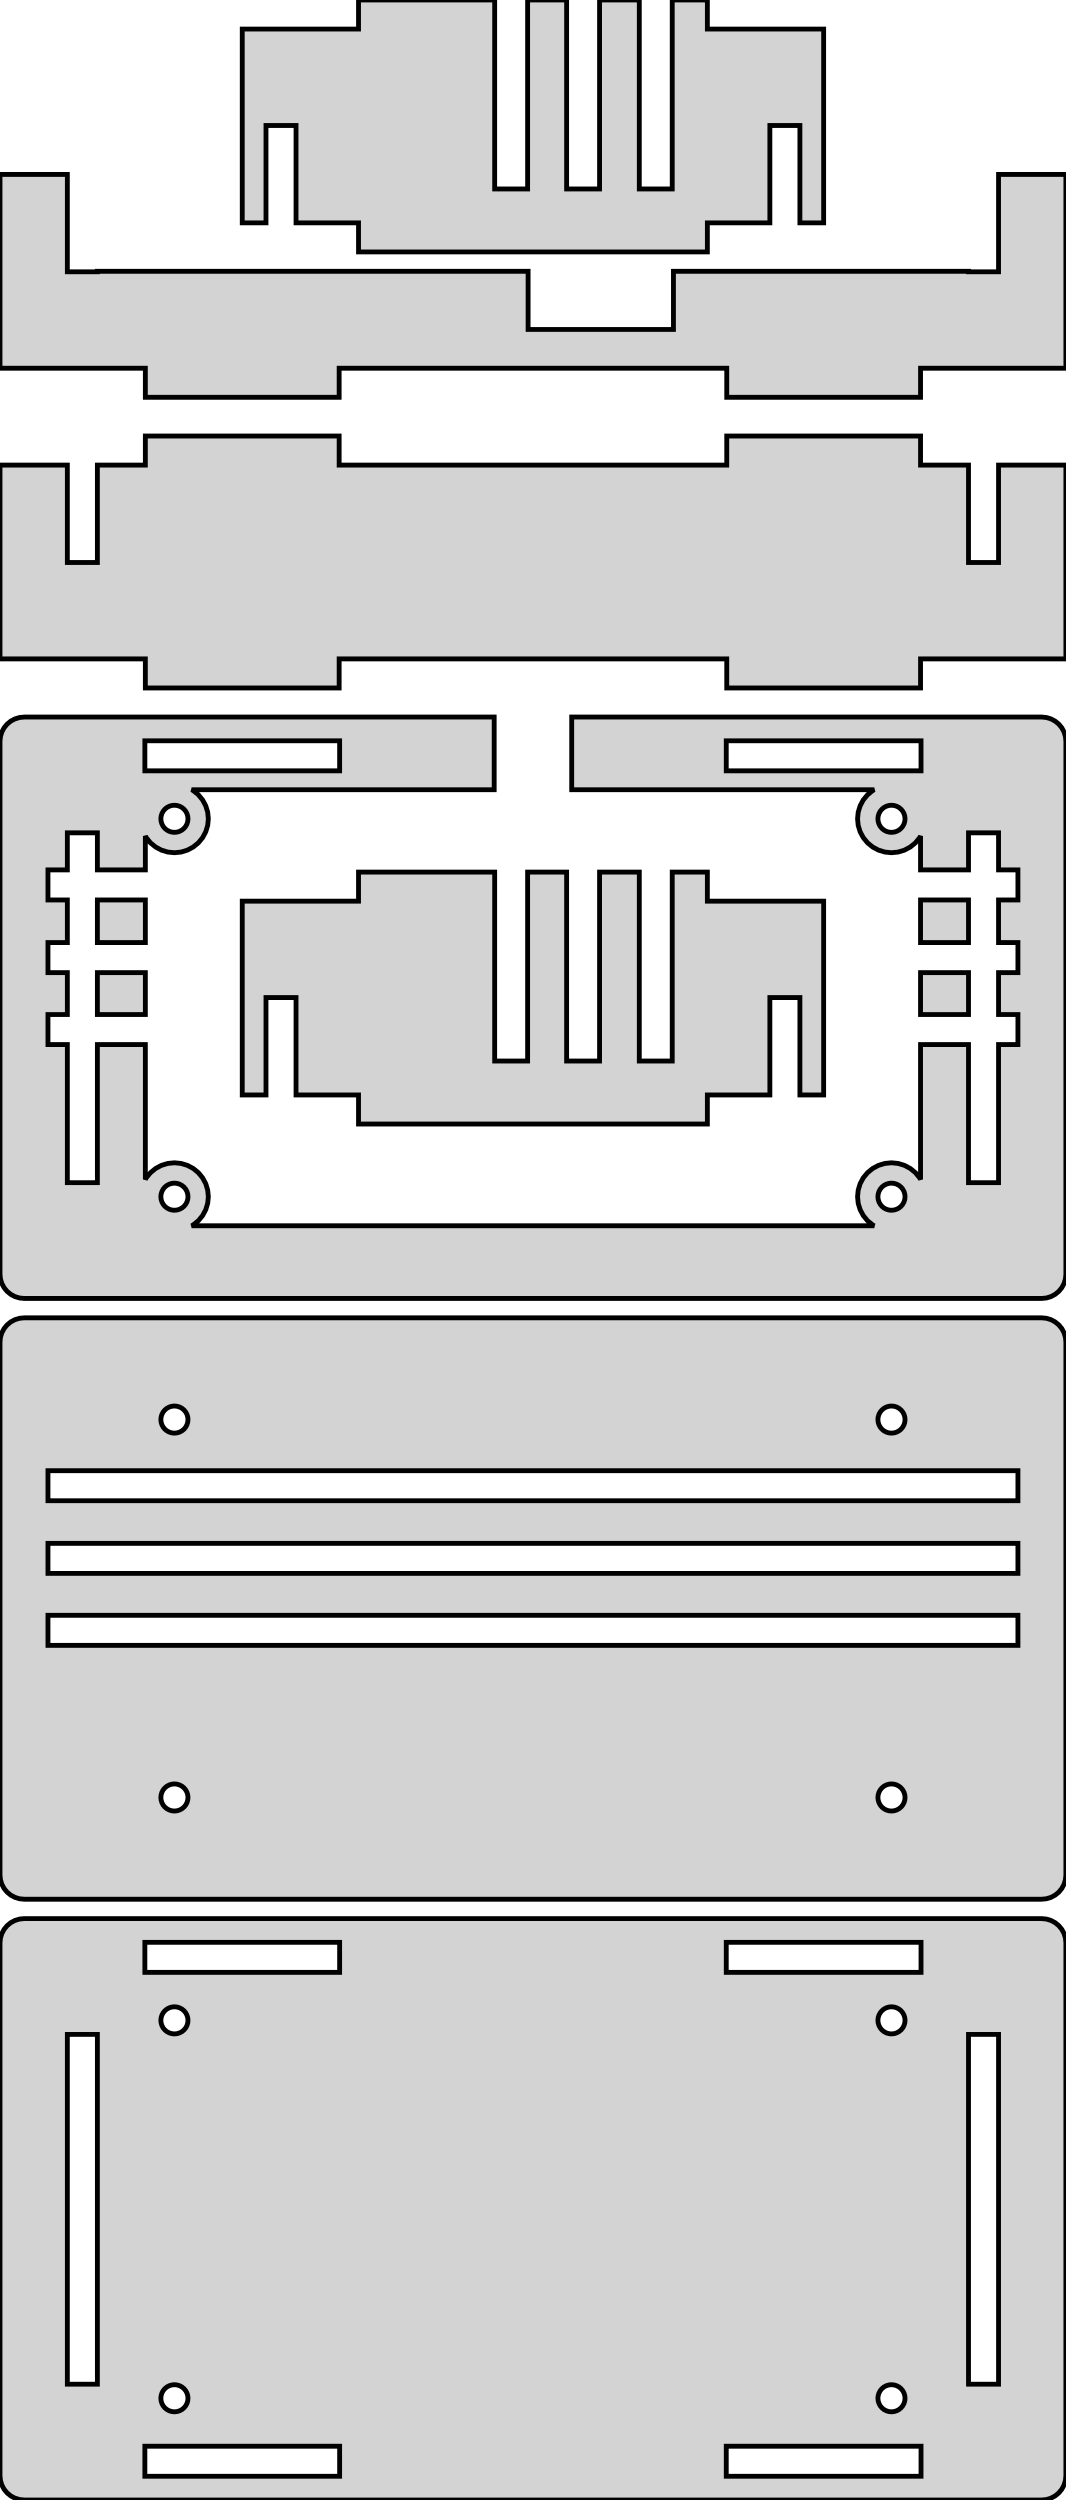
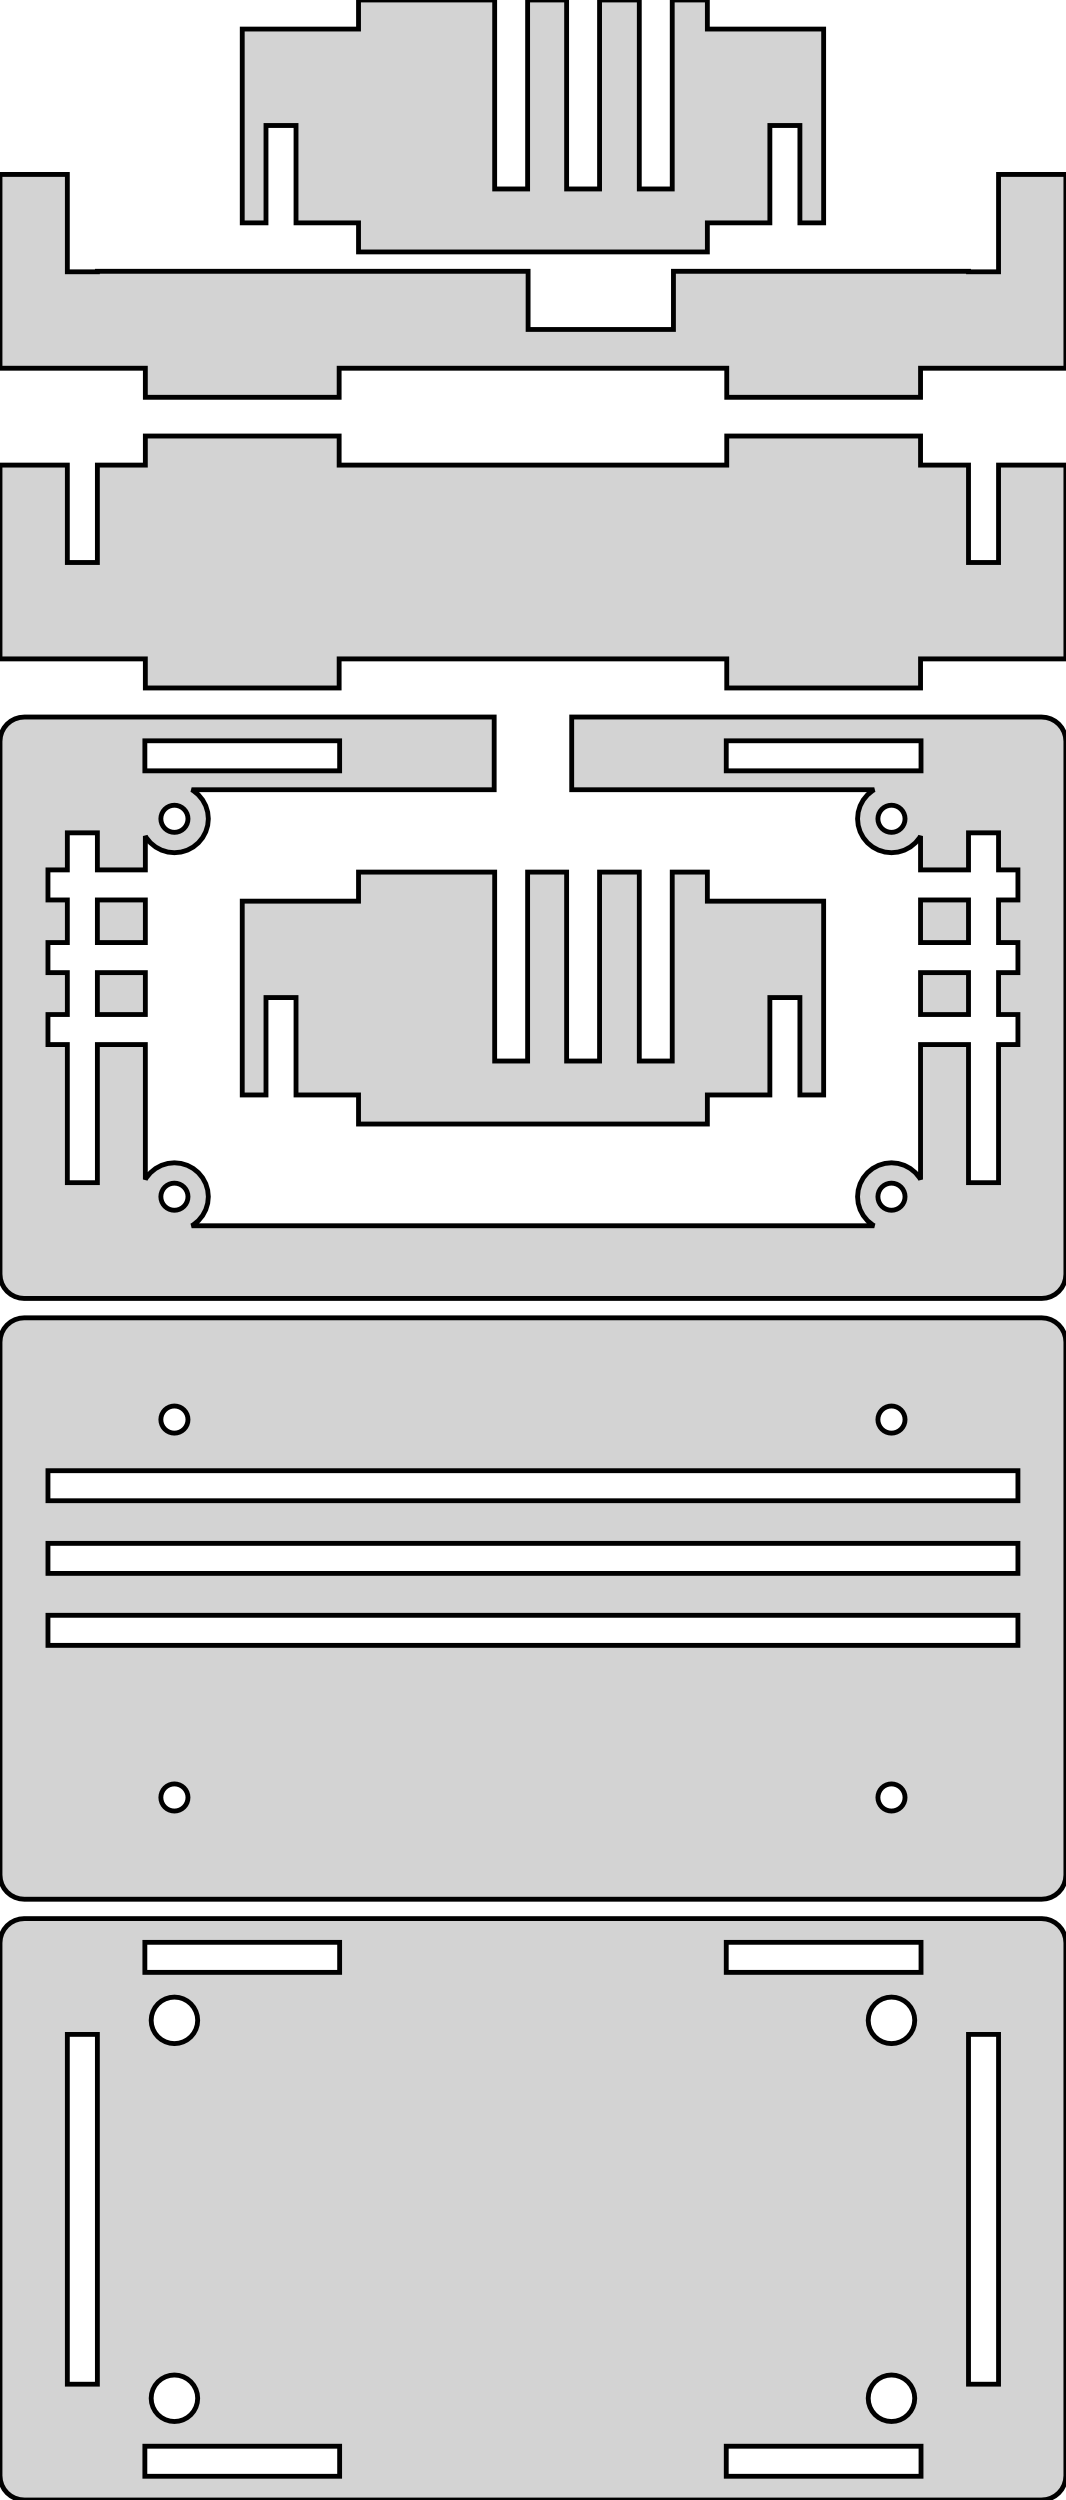
<svg xmlns="http://www.w3.org/2000/svg" width="110mm" height="258mm" viewBox="-55 -278 110 258" version="1.1">
-   <path d=" M 18,-255 L 24.45,-255 L 24.45,-265.05 L 27.55,-265.05 L 27.55,-255 L 30,-255  L 30,-275 L 18,-275 L 18,-278 L 14.375,-278 L 14.375,-258.5 L 10.975,-258.5  L 10.975,-278 L 6.875,-278 L 6.875,-258.5 L 3.475,-258.5 L 3.475,-278 L -0.55,-278  L -0.55,-258.5 L -3.95,-258.5 L -3.95,-278 L -18,-278 L -18,-275 L -30,-275  L -30,-255 L -27.55,-255 L -27.55,-265.05 L -24.45,-265.05 L -24.45,-255 L -18,-255  L -18,-252 L 18,-252 z M -20,-240 L 20,-240 L 20,-237 L 40,-237 L 40,-240 L 55,-240  L 55,-260 L 48.05,-260 L 48.05,-249.95 L 44.95,-249.95 L 44.95,-250 L 14.5,-250  L 14.5,-244 L -0.5,-244 L -0.5,-250 L -44.95,-250 L -44.95,-249.95 L -48.05,-249.95  L -48.05,-260 L -55,-260 L -55,-240 L -40,-240 L -40,-237 L -20,-237  z M -20,-210 L 20,-210 L 20,-207 L 40,-207 L 40,-210 L 55,-210  L 55,-230 L 48.05,-230 L 48.05,-219.95 L 44.95,-219.95 L 44.95,-230 L 40,-230  L 40,-233 L 20,-233 L 20,-230 L -20,-230 L -20,-233 L -40,-233  L -40,-230 L -44.95,-230 L -44.95,-219.95 L -48.05,-219.95 L -48.05,-230 L -55,-230  L -55,-210 L -40,-210 L -40,-207 L -20,-207 z M 52.988,-144.048 L 53.457,-144.19 L 53.889,-144.421 L 54.268,-144.732 L 54.579,-145.111 L 54.81,-145.543  L 54.952,-146.012 L 55,-146.5 L 55,-201.5 L 54.952,-201.988 L 54.81,-202.457 L 54.579,-202.889  L 54.268,-203.268 L 53.889,-203.579 L 53.457,-203.81 L 52.988,-203.952 L 52.5,-204 L 4,-204  L 4,-196.5 L 35.224,-196.5 L 35.056,-196.41 L 34.525,-195.975 L 34.09,-195.444 L 33.766,-194.839  L 33.567,-194.183 L 33.5,-193.5 L 33.567,-192.817 L 33.766,-192.161 L 34.09,-191.555 L 34.525,-191.025  L 35.056,-190.59 L 35.661,-190.266 L 36.317,-190.067 L 37,-190 L 37.683,-190.067 L 38.339,-190.266  L 38.944,-190.59 L 39.475,-191.025 L 39.91,-191.555 L 40,-191.724 L 40,-188.225 L 44.95,-188.225  L 44.95,-192.05 L 48.05,-192.05 L 48.05,-188.225 L 50.05,-188.225 L 50.05,-185.125 L 48.05,-185.125  L 48.05,-180.725 L 50.05,-180.725 L 50.05,-177.625 L 48.05,-177.625 L 48.05,-173.3 L 50.05,-173.3  L 50.05,-170.2 L 48.05,-170.2 L 48.05,-155.95 L 44.95,-155.95 L 44.95,-170.2 L 40,-170.2  L 40,-156.276 L 39.91,-156.445 L 39.475,-156.975 L 38.944,-157.41 L 38.339,-157.734 L 37.683,-157.933  L 37,-158 L 36.317,-157.933 L 35.661,-157.734 L 35.056,-157.41 L 34.525,-156.975 L 34.09,-156.445  L 33.766,-155.839 L 33.567,-155.183 L 33.5,-154.5 L 33.567,-153.817 L 33.766,-153.161 L 34.09,-152.556  L 34.525,-152.025 L 35.056,-151.59 L 35.224,-151.5 L -35.224,-151.5 L -35.056,-151.59 L -34.525,-152.025  L -34.09,-152.556 L -33.766,-153.161 L -33.567,-153.817 L -33.5,-154.5 L -33.567,-155.183 L -33.766,-155.839  L -34.09,-156.445 L -34.525,-156.975 L -35.056,-157.41 L -35.661,-157.734 L -36.317,-157.933 L -37,-158  L -37.683,-157.933 L -38.339,-157.734 L -38.944,-157.41 L -39.475,-156.975 L -39.91,-156.445 L -40,-156.276  L -40,-170.2 L -44.95,-170.2 L -44.95,-155.95 L -48.05,-155.95 L -48.05,-170.2 L -50.05,-170.2  L -50.05,-173.3 L -48.05,-173.3 L -48.05,-177.625 L -50.05,-177.625 L -50.05,-180.725 L -48.05,-180.725  L -48.05,-185.125 L -50.05,-185.125 L -50.05,-188.225 L -48.05,-188.225 L -48.05,-192.05 L -44.95,-192.05  L -44.95,-188.225 L -40,-188.225 L -40,-191.724 L -39.91,-191.555 L -39.475,-191.025 L -38.944,-190.59  L -38.339,-190.266 L -37.683,-190.067 L -37,-190 L -36.317,-190.067 L -35.661,-190.266 L -35.056,-190.59  L -34.525,-191.025 L -34.09,-191.555 L -33.766,-192.161 L -33.567,-192.817 L -33.5,-193.5 L -33.567,-194.183  L -33.766,-194.839 L -34.09,-195.444 L -34.525,-195.975 L -35.056,-196.41 L -35.224,-196.5 L -4,-196.5  L -4,-204 L -52.5,-204 L -52.988,-203.952 L -53.457,-203.81 L -53.889,-203.579 L -54.268,-203.268  L -54.579,-202.889 L -54.81,-202.457 L -54.952,-201.988 L -55,-201.5 L -55,-146.5 L -54.952,-146.012  L -54.81,-145.543 L -54.579,-145.111 L -54.268,-144.732 L -53.889,-144.421 L -53.457,-144.19 L -52.988,-144.048  L -52.5,-144 L 52.5,-144 z M 19.95,-198.45 L 19.95,-201.55 L 40.05,-201.55 L 40.05,-198.45 z M -40.05,-198.45 L -40.05,-201.55 L -19.95,-201.55 L -19.95,-198.45 z M 36.727,-192.127 L 36.464,-192.207 L 36.222,-192.336 L 36.01,-192.51 L 35.836,-192.722 L 35.707,-192.964  L 35.627,-193.227 L 35.6,-193.5 L 35.627,-193.773 L 35.707,-194.036 L 35.836,-194.278 L 36.01,-194.49  L 36.222,-194.664 L 36.464,-194.793 L 36.727,-194.873 L 37,-194.9 L 37.273,-194.873 L 37.536,-194.793  L 37.778,-194.664 L 37.99,-194.49 L 38.164,-194.278 L 38.293,-194.036 L 38.373,-193.773 L 38.4,-193.5  L 38.373,-193.227 L 38.293,-192.964 L 38.164,-192.722 L 37.99,-192.51 L 37.778,-192.336 L 37.536,-192.207  L 37.273,-192.127 L 37,-192.1 z M -37.273,-192.127 L -37.536,-192.207 L -37.778,-192.336 L -37.99,-192.51 L -38.164,-192.722 L -38.293,-192.964  L -38.373,-193.227 L -38.4,-193.5 L -38.373,-193.773 L -38.293,-194.036 L -38.164,-194.278 L -37.99,-194.49  L -37.778,-194.664 L -37.536,-194.793 L -37.273,-194.873 L -37,-194.9 L -36.727,-194.873 L -36.464,-194.793  L -36.222,-194.664 L -36.01,-194.49 L -35.836,-194.278 L -35.707,-194.036 L -35.627,-193.773 L -35.6,-193.5  L -35.627,-193.227 L -35.707,-192.964 L -35.836,-192.722 L -36.01,-192.51 L -36.222,-192.336 L -36.464,-192.207  L -36.727,-192.127 L -37,-192.1 z M -37.273,-153.127 L -37.536,-153.207 L -37.778,-153.336 L -37.99,-153.51 L -38.164,-153.722 L -38.293,-153.964  L -38.373,-154.227 L -38.4,-154.5 L -38.373,-154.773 L -38.293,-155.036 L -38.164,-155.278 L -37.99,-155.49  L -37.778,-155.664 L -37.536,-155.793 L -37.273,-155.873 L -37,-155.9 L -36.727,-155.873 L -36.464,-155.793  L -36.222,-155.664 L -36.01,-155.49 L -35.836,-155.278 L -35.707,-155.036 L -35.627,-154.773 L -35.6,-154.5  L -35.627,-154.227 L -35.707,-153.964 L -35.836,-153.722 L -36.01,-153.51 L -36.222,-153.336 L -36.464,-153.207  L -36.727,-153.127 L -37,-153.1 z M 36.727,-153.127 L 36.464,-153.207 L 36.222,-153.336 L 36.01,-153.51 L 35.836,-153.722 L 35.707,-153.964  L 35.627,-154.227 L 35.6,-154.5 L 35.627,-154.773 L 35.707,-155.036 L 35.836,-155.278 L 36.01,-155.49  L 36.222,-155.664 L 36.464,-155.793 L 36.727,-155.873 L 37,-155.9 L 37.273,-155.873 L 37.536,-155.793  L 37.778,-155.664 L 37.99,-155.49 L 38.164,-155.278 L 38.293,-155.036 L 38.373,-154.773 L 38.4,-154.5  L 38.373,-154.227 L 38.293,-153.964 L 38.164,-153.722 L 37.99,-153.51 L 37.778,-153.336 L 37.536,-153.207  L 37.273,-153.127 L 37,-153.1 z M 18,-165 L 24.45,-165 L 24.45,-175.05 L 27.55,-175.05 L 27.55,-165 L 30,-165  L 30,-185 L 18,-185 L 18,-188 L 14.375,-188 L 14.375,-168.5 L 10.975,-168.5  L 10.975,-188 L 6.875,-188 L 6.875,-168.5 L 3.475,-168.5 L 3.475,-188 L -0.55,-188  L -0.55,-168.5 L -3.95,-168.5 L -3.95,-188 L -18,-188 L -18,-185 L -30,-185  L -30,-165 L -27.55,-165 L -27.55,-175.05 L -24.45,-175.05 L -24.45,-165 L -18,-165  L -18,-162 L 18,-162 z M 44.95,-185.125 L 40,-185.125 L 40,-180.725 L 44.95,-180.725 z M -40,-185.125 L -44.95,-185.125 L -44.95,-180.725 L -40,-180.725 z M 44.95,-177.625 L 40,-177.625 L 40,-173.3 L 44.95,-173.3 z M -40,-177.625 L -44.95,-177.625 L -44.95,-173.3 L -40,-173.3 z M 52.988,-82.048 L 53.457,-82.19 L 53.889,-82.421 L 54.268,-82.732 L 54.579,-83.111 L 54.81,-83.543  L 54.952,-84.012 L 55,-84.5 L 55,-139.5 L 54.952,-139.988 L 54.81,-140.457 L 54.579,-140.889  L 54.268,-141.268 L 53.889,-141.579 L 53.457,-141.81 L 52.988,-141.952 L 52.5,-142 L -52.5,-142  L -52.988,-141.952 L -53.457,-141.81 L -53.889,-141.579 L -54.268,-141.268 L -54.579,-140.889 L -54.81,-140.457  L -54.952,-139.988 L -55,-139.5 L -55,-84.5 L -54.952,-84.012 L -54.81,-83.543 L -54.579,-83.111  L -54.268,-82.732 L -53.889,-82.421 L -53.457,-82.19 L -52.988,-82.048 L -52.5,-82 L 52.5,-82  z M 36.727,-130.127 L 36.464,-130.207 L 36.222,-130.336 L 36.01,-130.51 L 35.836,-130.722 L 35.707,-130.964  L 35.627,-131.227 L 35.6,-131.5 L 35.627,-131.773 L 35.707,-132.036 L 35.836,-132.278 L 36.01,-132.49  L 36.222,-132.664 L 36.464,-132.793 L 36.727,-132.873 L 37,-132.9 L 37.273,-132.873 L 37.536,-132.793  L 37.778,-132.664 L 37.99,-132.49 L 38.164,-132.278 L 38.293,-132.036 L 38.373,-131.773 L 38.4,-131.5  L 38.373,-131.227 L 38.293,-130.964 L 38.164,-130.722 L 37.99,-130.51 L 37.778,-130.336 L 37.536,-130.207  L 37.273,-130.127 L 37,-130.1 z M -37.273,-130.127 L -37.536,-130.207 L -37.778,-130.336 L -37.99,-130.51 L -38.164,-130.722 L -38.293,-130.964  L -38.373,-131.227 L -38.4,-131.5 L -38.373,-131.773 L -38.293,-132.036 L -38.164,-132.278 L -37.99,-132.49  L -37.778,-132.664 L -37.536,-132.793 L -37.273,-132.873 L -37,-132.9 L -36.727,-132.873 L -36.464,-132.793  L -36.222,-132.664 L -36.01,-132.49 L -35.836,-132.278 L -35.707,-132.036 L -35.627,-131.773 L -35.6,-131.5  L -35.627,-131.227 L -35.707,-130.964 L -35.836,-130.722 L -36.01,-130.51 L -36.222,-130.336 L -36.464,-130.207  L -36.727,-130.127 L -37,-130.1 z M -50.05,-123.125 L -50.05,-126.225 L 50.05,-126.225 L 50.05,-123.125 z M -50.05,-115.625 L -50.05,-118.725 L 50.05,-118.725 L 50.05,-115.625 z M -50.05,-108.2 L -50.05,-111.3 L 50.05,-111.3 L 50.05,-108.2 z M -37.273,-91.127 L -37.536,-91.207 L -37.778,-91.336 L -37.99,-91.51 L -38.164,-91.722 L -38.293,-91.964  L -38.373,-92.227 L -38.4,-92.5 L -38.373,-92.773 L -38.293,-93.036 L -38.164,-93.278 L -37.99,-93.49  L -37.778,-93.664 L -37.536,-93.793 L -37.273,-93.873 L -37,-93.9 L -36.727,-93.873 L -36.464,-93.793  L -36.222,-93.664 L -36.01,-93.49 L -35.836,-93.278 L -35.707,-93.036 L -35.627,-92.773 L -35.6,-92.5  L -35.627,-92.227 L -35.707,-91.964 L -35.836,-91.722 L -36.01,-91.51 L -36.222,-91.336 L -36.464,-91.207  L -36.727,-91.127 L -37,-91.1 z M 36.727,-91.127 L 36.464,-91.207 L 36.222,-91.336 L 36.01,-91.51 L 35.836,-91.722 L 35.707,-91.964  L 35.627,-92.227 L 35.6,-92.5 L 35.627,-92.773 L 35.707,-93.036 L 35.836,-93.278 L 36.01,-93.49  L 36.222,-93.664 L 36.464,-93.793 L 36.727,-93.873 L 37,-93.9 L 37.273,-93.873 L 37.536,-93.793  L 37.778,-93.664 L 37.99,-93.49 L 38.164,-93.278 L 38.293,-93.036 L 38.373,-92.773 L 38.4,-92.5  L 38.373,-92.227 L 38.293,-91.964 L 38.164,-91.722 L 37.99,-91.51 L 37.778,-91.336 L 37.536,-91.207  L 37.273,-91.127 L 37,-91.1 z M 52.988,-20.048 L 53.457,-20.19 L 53.889,-20.421 L 54.268,-20.732 L 54.579,-21.111 L 54.81,-21.543  L 54.952,-22.012 L 55,-22.5 L 55,-77.5 L 54.952,-77.988 L 54.81,-78.457 L 54.579,-78.889  L 54.268,-79.268 L 53.889,-79.579 L 53.457,-79.81 L 52.988,-79.952 L 52.5,-80 L -52.5,-80  L -52.988,-79.952 L -53.457,-79.81 L -53.889,-79.579 L -54.268,-79.268 L -54.579,-78.889 L -54.81,-78.457  L -54.952,-77.988 L -55,-77.5 L -55,-22.5 L -54.952,-22.012 L -54.81,-21.543 L -54.579,-21.111  L -54.268,-20.732 L -53.889,-20.421 L -53.457,-20.19 L -52.988,-20.048 L -52.5,-20 L 52.5,-20  z M -40.05,-74.45 L -40.05,-77.55 L -19.95,-77.55 L -19.95,-74.45 z M 19.95,-74.45 L 19.95,-77.55 L 40.05,-77.55 L 40.05,-74.45 z M 36.727,-68.127 L 36.464,-68.207 L 36.222,-68.336 L 36.01,-68.51 L 35.836,-68.722 L 35.707,-68.964  L 35.627,-69.227 L 35.6,-69.5 L 35.627,-69.773 L 35.707,-70.036 L 35.836,-70.278 L 36.01,-70.49  L 36.222,-70.664 L 36.464,-70.793 L 36.727,-70.873 L 37,-70.9 L 37.273,-70.873 L 37.536,-70.793  L 37.778,-70.664 L 37.99,-70.49 L 38.164,-70.278 L 38.293,-70.036 L 38.373,-69.773 L 38.4,-69.5  L 38.373,-69.227 L 38.293,-68.964 L 38.164,-68.722 L 37.99,-68.51 L 37.778,-68.336 L 37.536,-68.207  L 37.273,-68.127 L 37,-68.1 z M -37.273,-68.127 L -37.536,-68.207 L -37.778,-68.336 L -37.99,-68.51 L -38.164,-68.722 L -38.293,-68.964  L -38.373,-69.227 L -38.4,-69.5 L -38.373,-69.773 L -38.293,-70.036 L -38.164,-70.278 L -37.99,-70.49  L -37.778,-70.664 L -37.536,-70.793 L -37.273,-70.873 L -37,-70.9 L -36.727,-70.873 L -36.464,-70.793  L -36.222,-70.664 L -36.01,-70.49 L -35.836,-70.278 L -35.707,-70.036 L -35.627,-69.773 L -35.6,-69.5  L -35.627,-69.227 L -35.707,-68.964 L -35.836,-68.722 L -36.01,-68.51 L -36.222,-68.336 L -36.464,-68.207  L -36.727,-68.127 L -37,-68.1 z M 44.95,-31.95 L 44.95,-68.05 L 48.05,-68.05 L 48.05,-31.95 z M -48.05,-31.95 L -48.05,-68.05 L -44.95,-68.05 L -44.95,-31.95 z M 36.727,-29.127 L 36.464,-29.207 L 36.222,-29.336 L 36.01,-29.51 L 35.836,-29.722 L 35.707,-29.964  L 35.627,-30.227 L 35.6,-30.5 L 35.627,-30.773 L 35.707,-31.036 L 35.836,-31.278 L 36.01,-31.49  L 36.222,-31.664 L 36.464,-31.793 L 36.727,-31.873 L 37,-31.9 L 37.273,-31.873 L 37.536,-31.793  L 37.778,-31.664 L 37.99,-31.49 L 38.164,-31.278 L 38.293,-31.036 L 38.373,-30.773 L 38.4,-30.5  L 38.373,-30.227 L 38.293,-29.964 L 38.164,-29.722 L 37.99,-29.51 L 37.778,-29.336 L 37.536,-29.207  L 37.273,-29.127 L 37,-29.1 z M -37.273,-29.127 L -37.536,-29.207 L -37.778,-29.336 L -37.99,-29.51 L -38.164,-29.722 L -38.293,-29.964  L -38.373,-30.227 L -38.4,-30.5 L -38.373,-30.773 L -38.293,-31.036 L -38.164,-31.278 L -37.99,-31.49  L -37.778,-31.664 L -37.536,-31.793 L -37.273,-31.873 L -37,-31.9 L -36.727,-31.873 L -36.464,-31.793  L -36.222,-31.664 L -36.01,-31.49 L -35.836,-31.278 L -35.707,-31.036 L -35.627,-30.773 L -35.6,-30.5  L -35.627,-30.227 L -35.707,-29.964 L -35.836,-29.722 L -36.01,-29.51 L -36.222,-29.336 L -36.464,-29.207  L -36.727,-29.127 L -37,-29.1 z M -40.05,-22.45 L -40.05,-25.55 L -19.95,-25.55 L -19.95,-22.45 z M 19.95,-22.45 L 19.95,-25.55 L 40.05,-25.55 L 40.05,-22.45 z " stroke="black" fill="lightgray" stroke-width="0.5" />
+   <path d=" M 18,-255 L 24.45,-255 L 24.45,-265.05 L 27.55,-265.05 L 27.55,-255 L 30,-255  L 30,-275 L 18,-275 L 18,-278 L 14.375,-278 L 14.375,-258.5 L 10.975,-258.5  L 10.975,-278 L 6.875,-278 L 6.875,-258.5 L 3.475,-258.5 L 3.475,-278 L -0.55,-278  L -0.55,-258.5 L -3.95,-258.5 L -3.95,-278 L -18,-278 L -18,-275 L -30,-275  L -30,-255 L -27.55,-255 L -27.55,-265.05 L -24.45,-265.05 L -24.45,-255 L -18,-255  L -18,-252 L 18,-252 z M -20,-240 L 20,-240 L 20,-237 L 40,-237 L 40,-240 L 55,-240  L 55,-260 L 48.05,-260 L 48.05,-249.95 L 44.95,-249.95 L 44.95,-250 L 14.5,-250  L 14.5,-244 L -0.5,-244 L -0.5,-250 L -44.95,-250 L -44.95,-249.95 L -48.05,-249.95  L -48.05,-260 L -55,-260 L -55,-240 L -40,-240 L -40,-237 L -20,-237  z M -20,-210 L 20,-210 L 20,-207 L 40,-207 L 40,-210 L 55,-210  L 55,-230 L 48.05,-230 L 48.05,-219.95 L 44.95,-219.95 L 44.95,-230 L 40,-230  L 40,-233 L 20,-233 L 20,-230 L -20,-230 L -20,-233 L -40,-233  L -40,-230 L -44.95,-230 L -44.95,-219.95 L -48.05,-219.95 L -48.05,-230 L -55,-230  L -55,-210 L -40,-210 L -40,-207 L -20,-207 z M 52.988,-144.048 L 53.457,-144.19 L 53.889,-144.421 L 54.268,-144.732 L 54.579,-145.111 L 54.81,-145.543  L 54.952,-146.012 L 55,-146.5 L 55,-201.5 L 54.952,-201.988 L 54.81,-202.457 L 54.579,-202.889  L 54.268,-203.268 L 53.889,-203.579 L 53.457,-203.81 L 52.988,-203.952 L 52.5,-204 L 4,-204  L 4,-196.5 L 35.224,-196.5 L 35.056,-196.41 L 34.525,-195.975 L 34.09,-195.444 L 33.766,-194.839  L 33.567,-194.183 L 33.5,-193.5 L 33.567,-192.817 L 33.766,-192.161 L 34.09,-191.555 L 34.525,-191.025  L 35.056,-190.59 L 35.661,-190.266 L 36.317,-190.067 L 37,-190 L 37.683,-190.067 L 38.339,-190.266  L 38.944,-190.59 L 39.475,-191.025 L 39.91,-191.555 L 40,-191.724 L 40,-188.225 L 44.95,-188.225  L 44.95,-192.05 L 48.05,-192.05 L 48.05,-188.225 L 50.05,-188.225 L 50.05,-185.125 L 48.05,-185.125  L 48.05,-180.725 L 50.05,-180.725 L 50.05,-177.625 L 48.05,-177.625 L 48.05,-173.3 L 50.05,-173.3  L 50.05,-170.2 L 48.05,-170.2 L 48.05,-155.95 L 44.95,-155.95 L 44.95,-170.2 L 40,-170.2  L 40,-156.276 L 39.91,-156.445 L 39.475,-156.975 L 38.944,-157.41 L 38.339,-157.734 L 37.683,-157.933  L 37,-158 L 36.317,-157.933 L 35.661,-157.734 L 35.056,-157.41 L 34.525,-156.975 L 34.09,-156.445  L 33.766,-155.839 L 33.567,-155.183 L 33.5,-154.5 L 33.567,-153.817 L 33.766,-153.161 L 34.09,-152.556  L 34.525,-152.025 L 35.056,-151.59 L 35.224,-151.5 L -35.224,-151.5 L -35.056,-151.59 L -34.525,-152.025  L -34.09,-152.556 L -33.766,-153.161 L -33.567,-153.817 L -33.5,-154.5 L -33.567,-155.183 L -33.766,-155.839  L -34.09,-156.445 L -34.525,-156.975 L -35.056,-157.41 L -35.661,-157.734 L -36.317,-157.933 L -37,-158  L -37.683,-157.933 L -38.339,-157.734 L -38.944,-157.41 L -39.475,-156.975 L -39.91,-156.445 L -40,-156.276  L -40,-170.2 L -44.95,-170.2 L -44.95,-155.95 L -48.05,-155.95 L -48.05,-170.2 L -50.05,-170.2  L -50.05,-173.3 L -48.05,-173.3 L -48.05,-177.625 L -50.05,-177.625 L -50.05,-180.725 L -48.05,-180.725  L -48.05,-185.125 L -50.05,-185.125 L -50.05,-188.225 L -48.05,-188.225 L -48.05,-192.05 L -44.95,-192.05  L -44.95,-188.225 L -40,-188.225 L -40,-191.724 L -39.91,-191.555 L -39.475,-191.025 L -38.944,-190.59  L -38.339,-190.266 L -37.683,-190.067 L -37,-190 L -36.317,-190.067 L -35.661,-190.266 L -35.056,-190.59  L -34.525,-191.025 L -34.09,-191.555 L -33.766,-192.161 L -33.567,-192.817 L -33.5,-193.5 L -33.567,-194.183  L -33.766,-194.839 L -34.09,-195.444 L -34.525,-195.975 L -35.056,-196.41 L -35.224,-196.5 L -4,-196.5  L -4,-204 L -52.5,-204 L -52.988,-203.952 L -53.457,-203.81 L -53.889,-203.579 L -54.268,-203.268  L -54.579,-202.889 L -54.81,-202.457 L -54.952,-201.988 L -55,-201.5 L -55,-146.5 L -54.952,-146.012  L -54.81,-145.543 L -54.579,-145.111 L -54.268,-144.732 L -53.889,-144.421 L -53.457,-144.19 L -52.988,-144.048  L -52.5,-144 L 52.5,-144 z M 19.95,-198.45 L 19.95,-201.55 L 40.05,-201.55 L 40.05,-198.45 z M -40.05,-198.45 L -40.05,-201.55 L -19.95,-201.55 L -19.95,-198.45 z M 36.727,-192.127 L 36.464,-192.207 L 36.222,-192.336 L 36.01,-192.51 L 35.836,-192.722 L 35.707,-192.964  L 35.627,-193.227 L 35.6,-193.5 L 35.627,-193.773 L 35.707,-194.036 L 35.836,-194.278 L 36.01,-194.49  L 36.222,-194.664 L 36.464,-194.793 L 36.727,-194.873 L 37,-194.9 L 37.273,-194.873 L 37.536,-194.793  L 37.778,-194.664 L 37.99,-194.49 L 38.164,-194.278 L 38.293,-194.036 L 38.373,-193.773 L 38.4,-193.5  L 38.373,-193.227 L 38.293,-192.964 L 38.164,-192.722 L 37.99,-192.51 L 37.778,-192.336 L 37.536,-192.207  L 37.273,-192.127 L 37,-192.1 z M -37.273,-192.127 L -37.536,-192.207 L -37.778,-192.336 L -37.99,-192.51 L -38.164,-192.722 L -38.293,-192.964  L -38.373,-193.227 L -38.4,-193.5 L -38.373,-193.773 L -38.293,-194.036 L -38.164,-194.278 L -37.99,-194.49  L -37.778,-194.664 L -37.536,-194.793 L -37.273,-194.873 L -37,-194.9 L -36.727,-194.873 L -36.464,-194.793  L -36.222,-194.664 L -36.01,-194.49 L -35.836,-194.278 L -35.707,-194.036 L -35.627,-193.773 L -35.6,-193.5  L -35.627,-193.227 L -35.707,-192.964 L -35.836,-192.722 L -36.01,-192.51 L -36.222,-192.336 L -36.464,-192.207  L -36.727,-192.127 L -37,-192.1 z M -37.273,-153.127 L -37.536,-153.207 L -37.778,-153.336 L -37.99,-153.51 L -38.164,-153.722 L -38.293,-153.964  L -38.373,-154.227 L -38.4,-154.5 L -38.373,-154.773 L -38.293,-155.036 L -38.164,-155.278 L -37.99,-155.49  L -37.778,-155.664 L -37.536,-155.793 L -37.273,-155.873 L -37,-155.9 L -36.727,-155.873 L -36.464,-155.793  L -36.222,-155.664 L -36.01,-155.49 L -35.836,-155.278 L -35.707,-155.036 L -35.627,-154.773 L -35.6,-154.5  L -35.627,-154.227 L -35.707,-153.964 L -35.836,-153.722 L -36.01,-153.51 L -36.222,-153.336 L -36.464,-153.207  L -36.727,-153.127 L -37,-153.1 z M 36.727,-153.127 L 36.464,-153.207 L 36.222,-153.336 L 36.01,-153.51 L 35.836,-153.722 L 35.707,-153.964  L 35.627,-154.227 L 35.6,-154.5 L 35.627,-154.773 L 35.707,-155.036 L 35.836,-155.278 L 36.01,-155.49  L 36.222,-155.664 L 36.464,-155.793 L 36.727,-155.873 L 37,-155.9 L 37.273,-155.873 L 37.536,-155.793  L 37.778,-155.664 L 37.99,-155.49 L 38.164,-155.278 L 38.293,-155.036 L 38.373,-154.773 L 38.4,-154.5  L 38.373,-154.227 L 38.293,-153.964 L 38.164,-153.722 L 37.99,-153.51 L 37.778,-153.336 L 37.536,-153.207  L 37.273,-153.127 L 37,-153.1 z M 18,-165 L 24.45,-165 L 24.45,-175.05 L 27.55,-175.05 L 27.55,-165 L 30,-165  L 30,-185 L 18,-185 L 18,-188 L 14.375,-188 L 14.375,-168.5 L 10.975,-168.5  L 10.975,-188 L 6.875,-188 L 6.875,-168.5 L 3.475,-168.5 L 3.475,-188 L -0.55,-188  L -0.55,-168.5 L -3.95,-168.5 L -3.95,-188 L -18,-188 L -18,-185 L -30,-185  L -30,-165 L -27.55,-165 L -27.55,-175.05 L -24.45,-175.05 L -24.45,-165 L -18,-165  L -18,-162 L 18,-162 z M 44.95,-185.125 L 40,-185.125 L 40,-180.725 L 44.95,-180.725 z M -40,-185.125 L -44.95,-185.125 L -44.95,-180.725 L -40,-180.725 z M 44.95,-177.625 L 40,-177.625 L 40,-173.3 L 44.95,-173.3 z M -40,-177.625 L -44.95,-177.625 L -44.95,-173.3 L -40,-173.3 z M 52.988,-82.048 L 53.457,-82.19 L 53.889,-82.421 L 54.268,-82.732 L 54.579,-83.111 L 54.81,-83.543  L 54.952,-84.012 L 55,-84.5 L 55,-139.5 L 54.952,-139.988 L 54.81,-140.457 L 54.579,-140.889  L 54.268,-141.268 L 53.889,-141.579 L 53.457,-141.81 L 52.988,-141.952 L 52.5,-142 L -52.5,-142  L -52.988,-141.952 L -53.457,-141.81 L -53.889,-141.579 L -54.268,-141.268 L -54.579,-140.889 L -54.81,-140.457  L -54.952,-139.988 L -55,-139.5 L -55,-84.5 L -54.952,-84.012 L -54.81,-83.543 L -54.579,-83.111  L -54.268,-82.732 L -53.889,-82.421 L -53.457,-82.19 L -52.988,-82.048 L -52.5,-82 L 52.5,-82  z M 36.727,-130.127 L 36.464,-130.207 L 36.222,-130.336 L 36.01,-130.51 L 35.836,-130.722 L 35.707,-130.964  L 35.627,-131.227 L 35.6,-131.5 L 35.627,-131.773 L 35.707,-132.036 L 35.836,-132.278 L 36.01,-132.49  L 36.222,-132.664 L 36.464,-132.793 L 36.727,-132.873 L 37,-132.9 L 37.273,-132.873 L 37.536,-132.793  L 37.778,-132.664 L 37.99,-132.49 L 38.164,-132.278 L 38.293,-132.036 L 38.373,-131.773 L 38.4,-131.5  L 38.373,-131.227 L 38.293,-130.964 L 38.164,-130.722 L 37.99,-130.51 L 37.778,-130.336 L 37.536,-130.207  L 37.273,-130.127 L 37,-130.1 z M -37.273,-130.127 L -37.536,-130.207 L -37.778,-130.336 L -37.99,-130.51 L -38.164,-130.722 L -38.293,-130.964  L -38.373,-131.227 L -38.4,-131.5 L -38.373,-131.773 L -38.293,-132.036 L -38.164,-132.278 L -37.99,-132.49  L -37.778,-132.664 L -37.536,-132.793 L -37.273,-132.873 L -37,-132.9 L -36.727,-132.873 L -36.464,-132.793  L -36.222,-132.664 L -36.01,-132.49 L -35.836,-132.278 L -35.707,-132.036 L -35.627,-131.773 L -35.6,-131.5  L -35.627,-131.227 L -35.707,-130.964 L -35.836,-130.722 L -36.01,-130.51 L -36.222,-130.336 L -36.464,-130.207  L -36.727,-130.127 L -37,-130.1 z M -50.05,-123.125 L -50.05,-126.225 L 50.05,-126.225 L 50.05,-123.125 z M -50.05,-115.625 L -50.05,-118.725 L 50.05,-118.725 L 50.05,-115.625 z M -50.05,-108.2 L -50.05,-111.3 L 50.05,-111.3 L 50.05,-108.2 z M -37.273,-91.127 L -37.536,-91.207 L -37.778,-91.336 L -37.99,-91.51 L -38.164,-91.722 L -38.293,-91.964  L -38.373,-92.227 L -38.4,-92.5 L -38.373,-92.773 L -38.293,-93.036 L -38.164,-93.278 L -37.99,-93.49  L -37.778,-93.664 L -37.536,-93.793 L -37.273,-93.873 L -37,-93.9 L -36.727,-93.873 L -36.464,-93.793  L -36.222,-93.664 L -36.01,-93.49 L -35.836,-93.278 L -35.707,-93.036 L -35.627,-92.773 L -35.6,-92.5  L -35.627,-92.227 L -35.707,-91.964 L -35.836,-91.722 L -36.01,-91.51 L -36.222,-91.336 L -36.464,-91.207  L -36.727,-91.127 L -37,-91.1 z M 36.727,-91.127 L 36.464,-91.207 L 36.222,-91.336 L 36.01,-91.51 L 35.836,-91.722 L 35.707,-91.964  L 35.627,-92.227 L 35.6,-92.5 L 35.627,-92.773 L 35.707,-93.036 L 35.836,-93.278 L 36.01,-93.49  L 36.222,-93.664 L 36.464,-93.793 L 36.727,-93.873 L 37,-93.9 L 37.273,-93.873 L 37.536,-93.793  L 37.778,-93.664 L 37.99,-93.49 L 38.164,-93.278 L 38.293,-93.036 L 38.373,-92.773 L 38.4,-92.5  L 38.373,-92.227 L 38.293,-91.964 L 38.164,-91.722 L 37.99,-91.51 L 37.778,-91.336 L 37.536,-91.207  L 37.273,-91.127 L 37,-91.1 z M 52.988,-20.048 L 53.457,-20.19 L 53.889,-20.421 L 54.268,-20.732 L 54.579,-21.111 L 54.81,-21.543  L 54.952,-22.012 L 55,-22.5 L 55,-77.5 L 54.952,-77.988 L 54.81,-78.457 L 54.579,-78.889  L 54.268,-79.268 L 53.889,-79.579 L 53.457,-79.81 L 52.988,-79.952 L 52.5,-80 L -52.5,-80  L -52.988,-79.952 L -53.457,-79.81 L -53.889,-79.579 L -54.268,-79.268 L -54.579,-78.889 L -54.81,-78.457  L -54.952,-77.988 L -55,-77.5 L -55,-22.5 L -54.952,-22.012 L -54.81,-21.543 L -54.579,-21.111  L -54.268,-20.732 L -53.889,-20.421 L -53.457,-20.19 L -52.988,-20.048 L -52.5,-20 L 52.5,-20  z M -40.05,-74.45 L -40.05,-77.55 L -19.95,-77.55 L -19.95,-74.45 z M 19.95,-74.45 L 19.95,-77.55 L 40.05,-77.55 L 40.05,-74.45 z M 36.532,-67.146 L 36.082,-67.283 L 35.667,-67.504 L 35.303,-67.803 L 35.005,-68.167 L 34.783,-68.582  L 34.646,-69.032 L 34.6,-69.5 L 34.646,-69.968 L 34.783,-70.418 L 35.005,-70.833 L 35.303,-71.197  L 35.667,-71.496 L 36.082,-71.717 L 36.532,-71.854 L 37,-71.9 L 37.468,-71.854 L 37.918,-71.717  L 38.333,-71.496 L 38.697,-71.197 L 38.995,-70.833 L 39.217,-70.418 L 39.354,-69.968 L 39.4,-69.5  L 39.354,-69.032 L 39.217,-68.582 L 38.995,-68.167 L 38.697,-67.803 L 38.333,-67.504 L 37.918,-67.283  L 37.468,-67.146 L 37,-67.1 z M -37.468,-67.146 L -37.918,-67.283 L -38.333,-67.504 L -38.697,-67.803 L -38.995,-68.167 L -39.217,-68.582  L -39.354,-69.032 L -39.4,-69.5 L -39.354,-69.968 L -39.217,-70.418 L -38.995,-70.833 L -38.697,-71.197  L -38.333,-71.496 L -37.918,-71.717 L -37.468,-71.854 L -37,-71.9 L -36.532,-71.854 L -36.082,-71.717  L -35.667,-71.496 L -35.303,-71.197 L -35.005,-70.833 L -34.783,-70.418 L -34.646,-69.968 L -34.6,-69.5  L -34.646,-69.032 L -34.783,-68.582 L -35.005,-68.167 L -35.303,-67.803 L -35.667,-67.504 L -36.082,-67.283  L -36.532,-67.146 L -37,-67.1 z M 44.95,-31.95 L 44.95,-68.05 L 48.05,-68.05 L 48.05,-31.95 z M -48.05,-31.95 L -48.05,-68.05 L -44.95,-68.05 L -44.95,-31.95 z M 36.532,-28.146 L 36.082,-28.283 L 35.667,-28.505 L 35.303,-28.803 L 35.005,-29.167 L 34.783,-29.582  L 34.646,-30.032 L 34.6,-30.5 L 34.646,-30.968 L 34.783,-31.418 L 35.005,-31.833 L 35.303,-32.197  L 35.667,-32.495 L 36.082,-32.717 L 36.532,-32.854 L 37,-32.9 L 37.468,-32.854 L 37.918,-32.717  L 38.333,-32.495 L 38.697,-32.197 L 38.995,-31.833 L 39.217,-31.418 L 39.354,-30.968 L 39.4,-30.5  L 39.354,-30.032 L 39.217,-29.582 L 38.995,-29.167 L 38.697,-28.803 L 38.333,-28.505 L 37.918,-28.283  L 37.468,-28.146 L 37,-28.1 z M -37.468,-28.146 L -37.918,-28.283 L -38.333,-28.505 L -38.697,-28.803 L -38.995,-29.167 L -39.217,-29.582  L -39.354,-30.032 L -39.4,-30.5 L -39.354,-30.968 L -39.217,-31.418 L -38.995,-31.833 L -38.697,-32.197  L -38.333,-32.495 L -37.918,-32.717 L -37.468,-32.854 L -37,-32.9 L -36.532,-32.854 L -36.082,-32.717  L -35.667,-32.495 L -35.303,-32.197 L -35.005,-31.833 L -34.783,-31.418 L -34.646,-30.968 L -34.6,-30.5  L -34.646,-30.032 L -34.783,-29.582 L -35.005,-29.167 L -35.303,-28.803 L -35.667,-28.505 L -36.082,-28.283  L -36.532,-28.146 L -37,-28.1 z M -40.05,-22.45 L -40.05,-25.55 L -19.95,-25.55 L -19.95,-22.45 z M 19.95,-22.45 L 19.95,-25.55 L 40.05,-25.55 L 40.05,-22.45 z " stroke="black" fill="lightgray" stroke-width="0.5" />
</svg>
